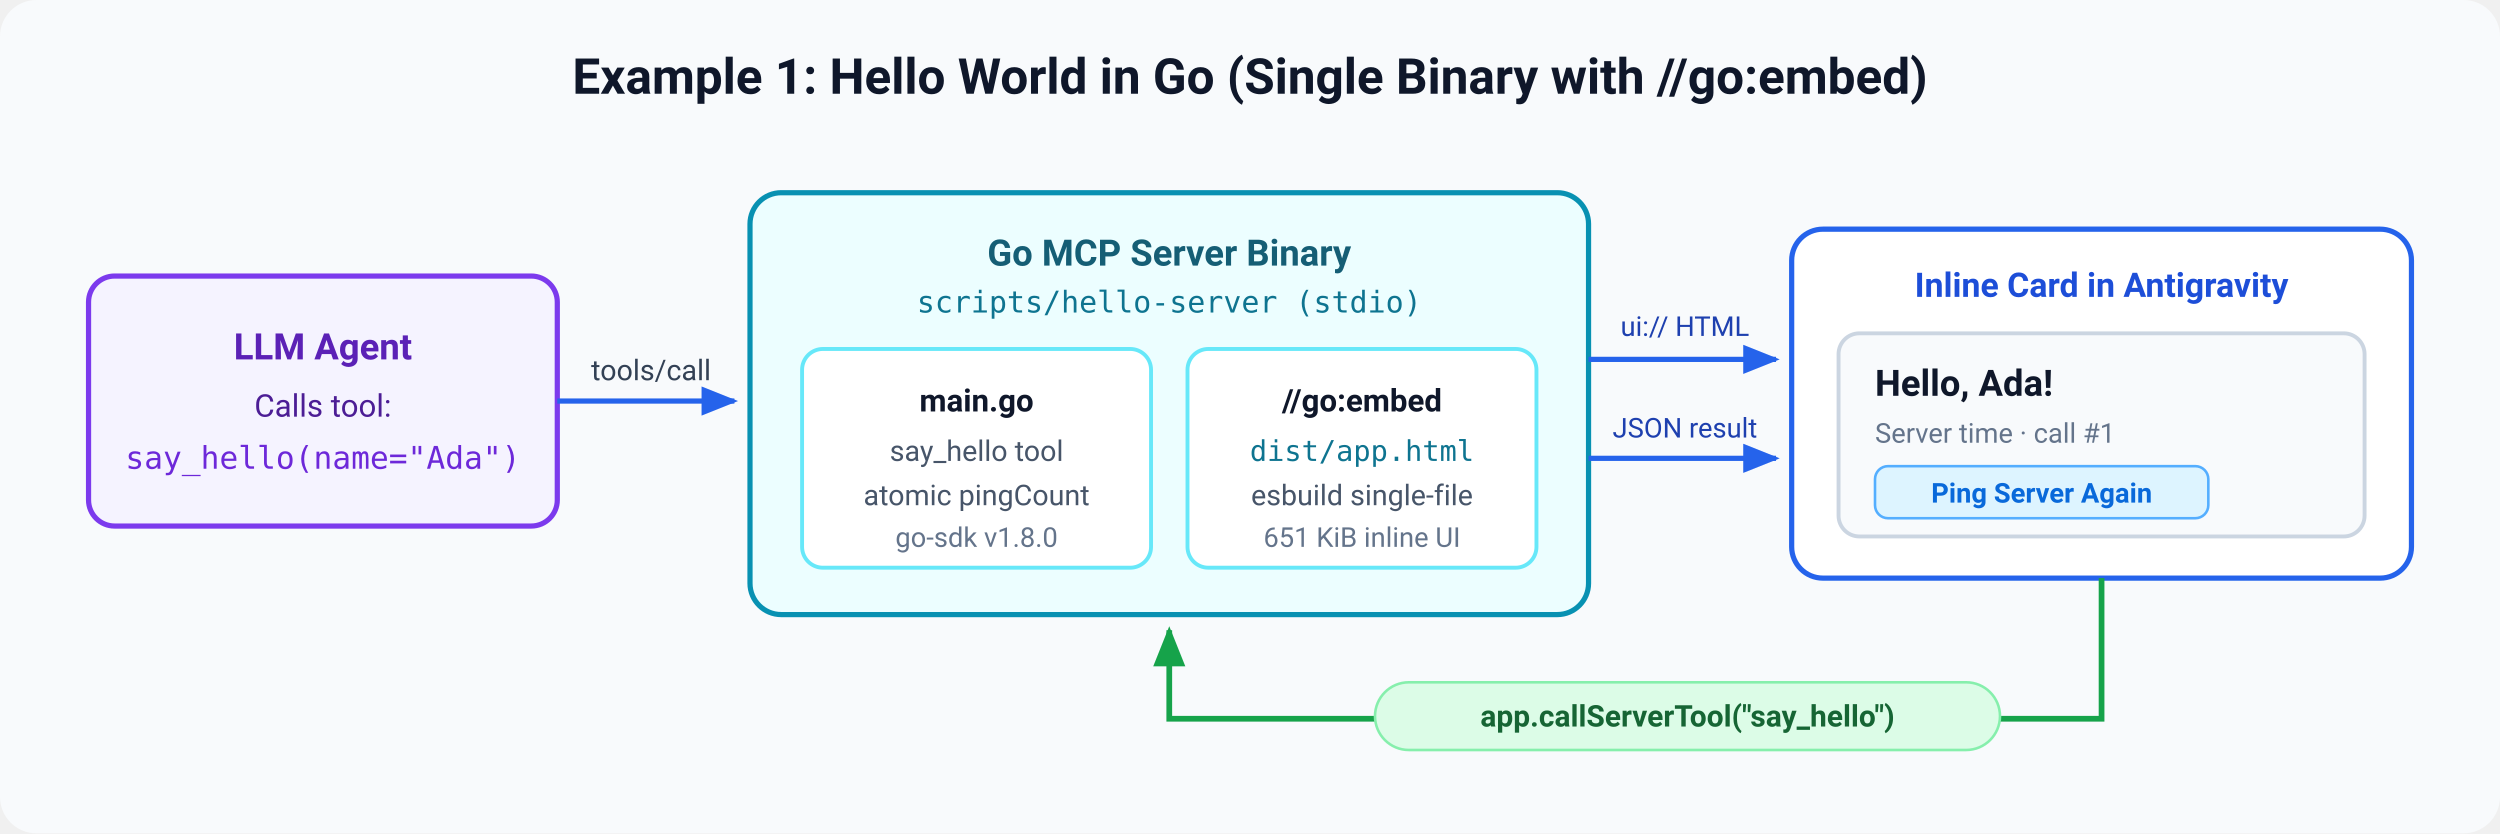
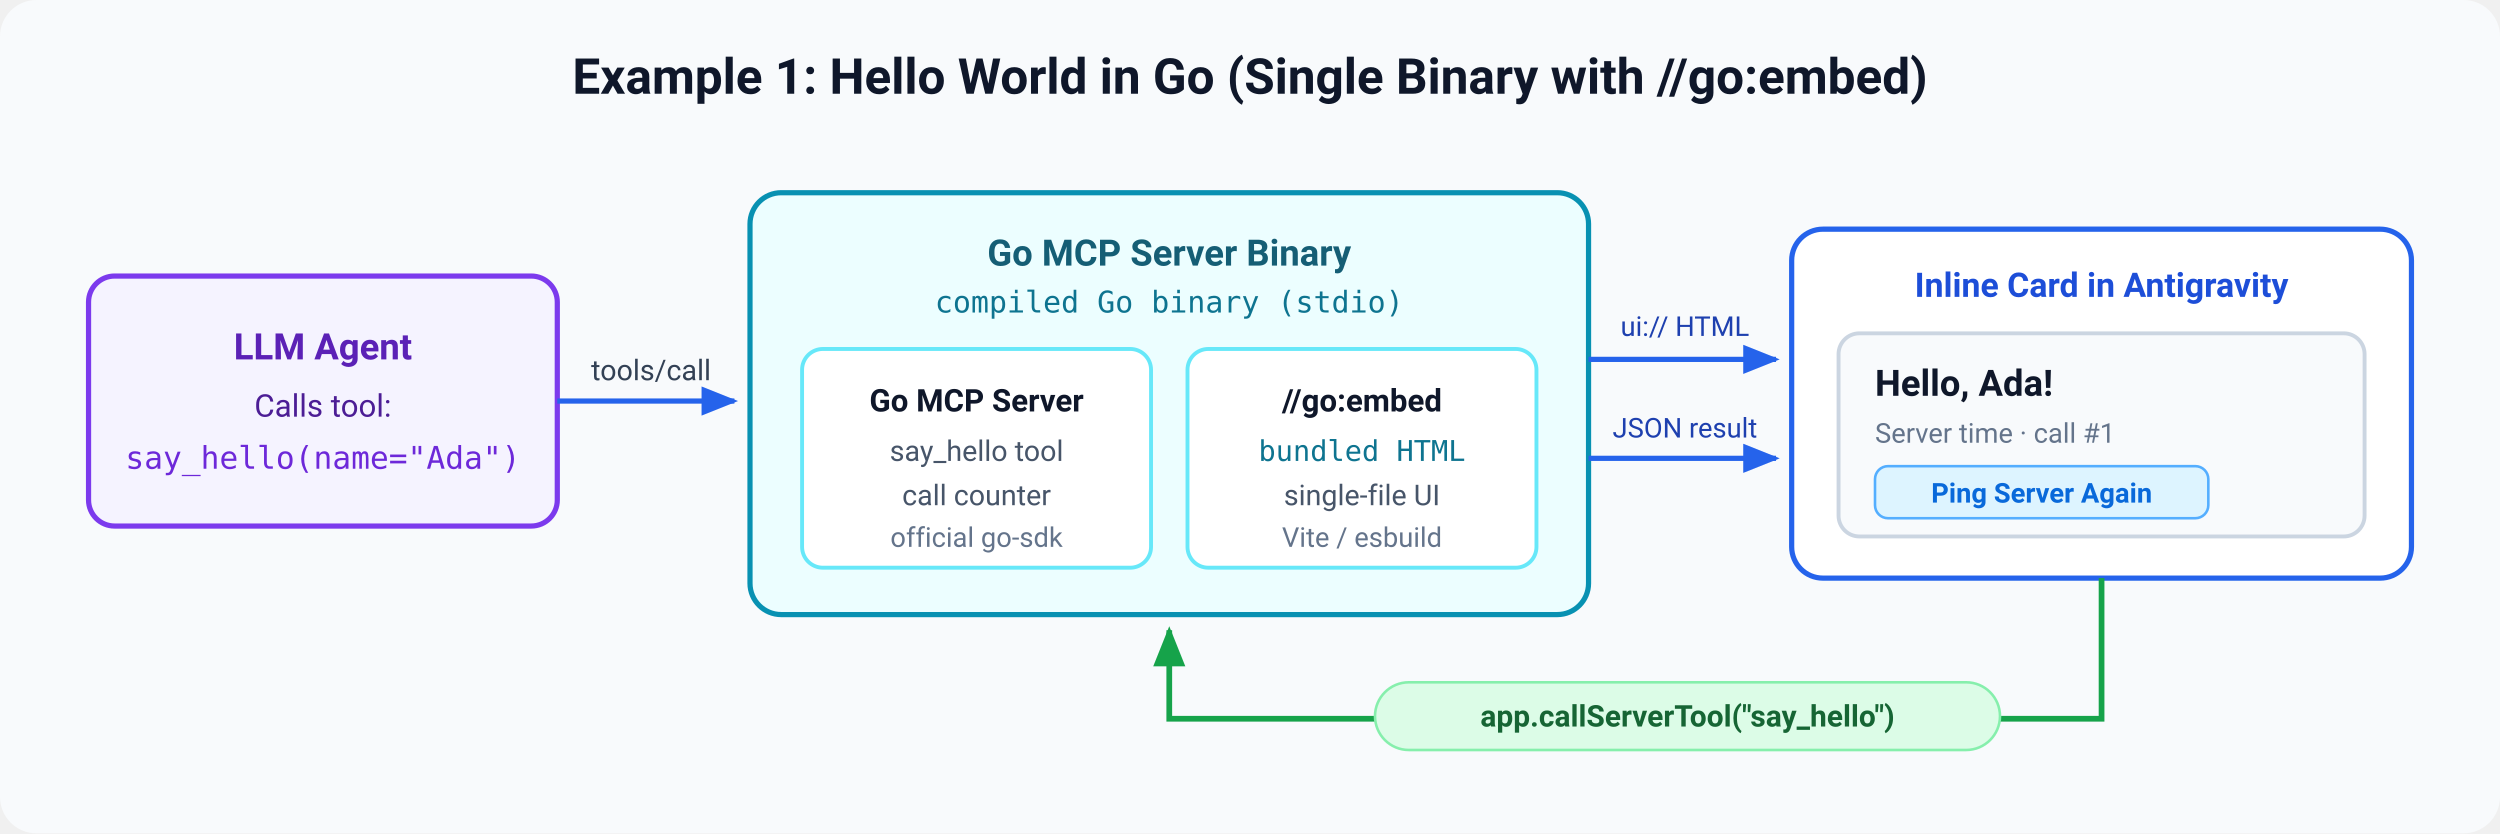
<svg xmlns="http://www.w3.org/2000/svg" viewBox="0 0 960 320" width="960" height="320" font-family="-apple-system, BlinkMacSystemFont, 'Segoe UI', Roboto, Helvetica, Arial, sans-serif">
  <defs>
    <marker id="arr-b" viewBox="0 0 10 10" refX="9" refY="5" markerWidth="7" markerHeight="7" orient="auto">
      <path d="M 0 1 L 10 5 L 0 9 z" fill="#2563eb" />
    </marker>
    <marker id="arr-g" viewBox="0 0 10 10" refX="9" refY="5" markerWidth="7" markerHeight="7" orient="auto">
      <path d="M 0 1 L 10 5 L 0 9 z" fill="#16a34a" />
    </marker>
  </defs>
  <rect width="960" height="320" rx="14" fill="#f8fafc" />
  <text x="480" y="36" text-anchor="middle" font-size="19" font-weight="700" fill="#0f172a">Example 1: Hello World in Go (Single Binary with //go:embed)</text>
  <rect x="34" y="106" width="180" height="96" rx="10" fill="#f5f3ff" stroke="#7c3aed" stroke-width="2" />
  <text x="124" y="138" text-anchor="middle" font-size="14" font-weight="700" fill="#5b21b6">LLM Agent</text>
  <text x="124" y="160" text-anchor="middle" font-size="12" fill="#4c1d95">Calls tool:</text>
  <text x="124" y="180" text-anchor="middle" font-size="12" font-family="ui-monospace, Menlo, monospace" fill="#6d28d9">say_hello(name="Ada")</text>
  <rect x="288" y="74" width="322" height="162" rx="12" fill="#ecfeff" stroke="#0891b2" stroke-width="2" />
  <text x="449" y="102" text-anchor="middle" font-size="14" font-weight="700" fill="#155e75">Go MCP Server Binary</text>
-   <text x="449" y="120" text-anchor="middle" font-size="11.5" font-family="ui-monospace, Menlo, monospace" fill="#0e7490">scripts/hello-server (stdio)</text>
+   <text x="449" y="120" text-anchor="middle" font-size="11.5" font-family="ui-monospace, Menlo, monospace" fill="#0e7490">compiled Go binary (stdio)</text>
  <rect x="308" y="134" width="134" height="84" rx="8" fill="#ffffff" stroke="#67e8f9" stroke-width="1.5" />
-   <text x="375" y="158" text-anchor="middle" font-size="12" font-weight="700" fill="#0f172a">main.go</text>
+   <text x="375" y="158" text-anchor="middle" font-size="12" font-weight="700" fill="#0f172a">Go MCP Server</text>
  <text x="375" y="177" text-anchor="middle" font-size="11" fill="#475569">say_hello tool</text>
-   <text x="375" y="194" text-anchor="middle" font-size="11" fill="#475569">atomic pingCount</text>
-   <text x="375" y="210" text-anchor="middle" font-size="10.5" fill="#64748b">go-sdk v1.8.0</text>
+   <text x="375" y="194" text-anchor="middle" font-size="11" fill="#475569">call counter</text>
+   <text x="375" y="210" text-anchor="middle" font-size="10.5" fill="#64748b">official go-sdk</text>
  <rect x="456" y="134" width="134" height="84" rx="8" fill="#ffffff" stroke="#67e8f9" stroke-width="1.5" />
  <text x="523" y="158" text-anchor="middle" font-size="12" font-weight="700" fill="#0f172a">//go:embed</text>
-   <text x="523" y="177" text-anchor="middle" font-size="11" font-family="ui-monospace, Menlo, monospace" fill="#0e7490">dist/app.html</text>
-   <text x="523" y="194" text-anchor="middle" font-size="11" fill="#475569">esbuild single-file</text>
-   <text x="523" y="210" text-anchor="middle" font-size="10.5" fill="#64748b">651 KiB inline UI</text>
+   <text x="523" y="177" text-anchor="middle" font-size="11" font-family="ui-monospace, Menlo, monospace" fill="#0e7490">bundled HTML</text>
+   <text x="523" y="194" text-anchor="middle" font-size="11" fill="#475569">single-file UI</text>
+   <text x="523" y="210" text-anchor="middle" font-size="10.5" fill="#64748b">Vite / esbuild</text>
  <rect x="688" y="88" width="238" height="134" rx="12" fill="#ffffff" stroke="#2563eb" stroke-width="2" />
  <text x="807" y="114" text-anchor="middle" font-size="13" font-weight="700" fill="#1d4ed8">Inline Card in Antigravity</text>
  <rect x="706" y="128" width="202" height="78" rx="8" fill="#f8fafc" stroke="#cbd5e1" stroke-width="1.5" />
  <text x="720" y="152" font-size="14" font-weight="700" fill="#0f172a">Hello, Ada!</text>
  <text x="720" y="170" font-size="10.5" fill="#64748b">Server time · call #1</text>
  <rect x="720" y="179" width="128" height="20" rx="5" fill="#ddf4ff" stroke="#54aeff" stroke-width="1" />
  <text x="784" y="193" text-anchor="middle" font-size="10.5" font-weight="600" fill="#0969da">Ping Server Again</text>
  <line x1="214" y1="154" x2="282" y2="154" stroke="#2563eb" stroke-width="2" marker-end="url(#arr-b)" />
  <text x="250" y="146" text-anchor="middle" font-size="11" fill="#334155">tools/call</text>
  <line x1="610" y1="138" x2="682" y2="138" stroke="#2563eb" stroke-width="2" marker-end="url(#arr-b)" />
  <text x="647" y="129" text-anchor="middle" font-size="10.5" fill="#1e40af">ui:// HTML</text>
  <line x1="610" y1="176" x2="682" y2="176" stroke="#2563eb" stroke-width="2" marker-end="url(#arr-b)" />
  <text x="647" y="168" text-anchor="middle" font-size="10.5" fill="#1e40af">JSON result</text>
  <path d="M 807 222 L 807 276 L 449 276 L 449 242" fill="none" stroke="#16a34a" stroke-width="2.2" marker-end="url(#arr-g)" />
  <rect x="528" y="262" width="240" height="26" rx="13" fill="#dcfce7" stroke="#86efac" stroke-width="1" />
  <text x="648" y="279" text-anchor="middle" font-size="11.5" font-weight="600" fill="#166534">app.callServerTool("say_hello")</text>
</svg>
